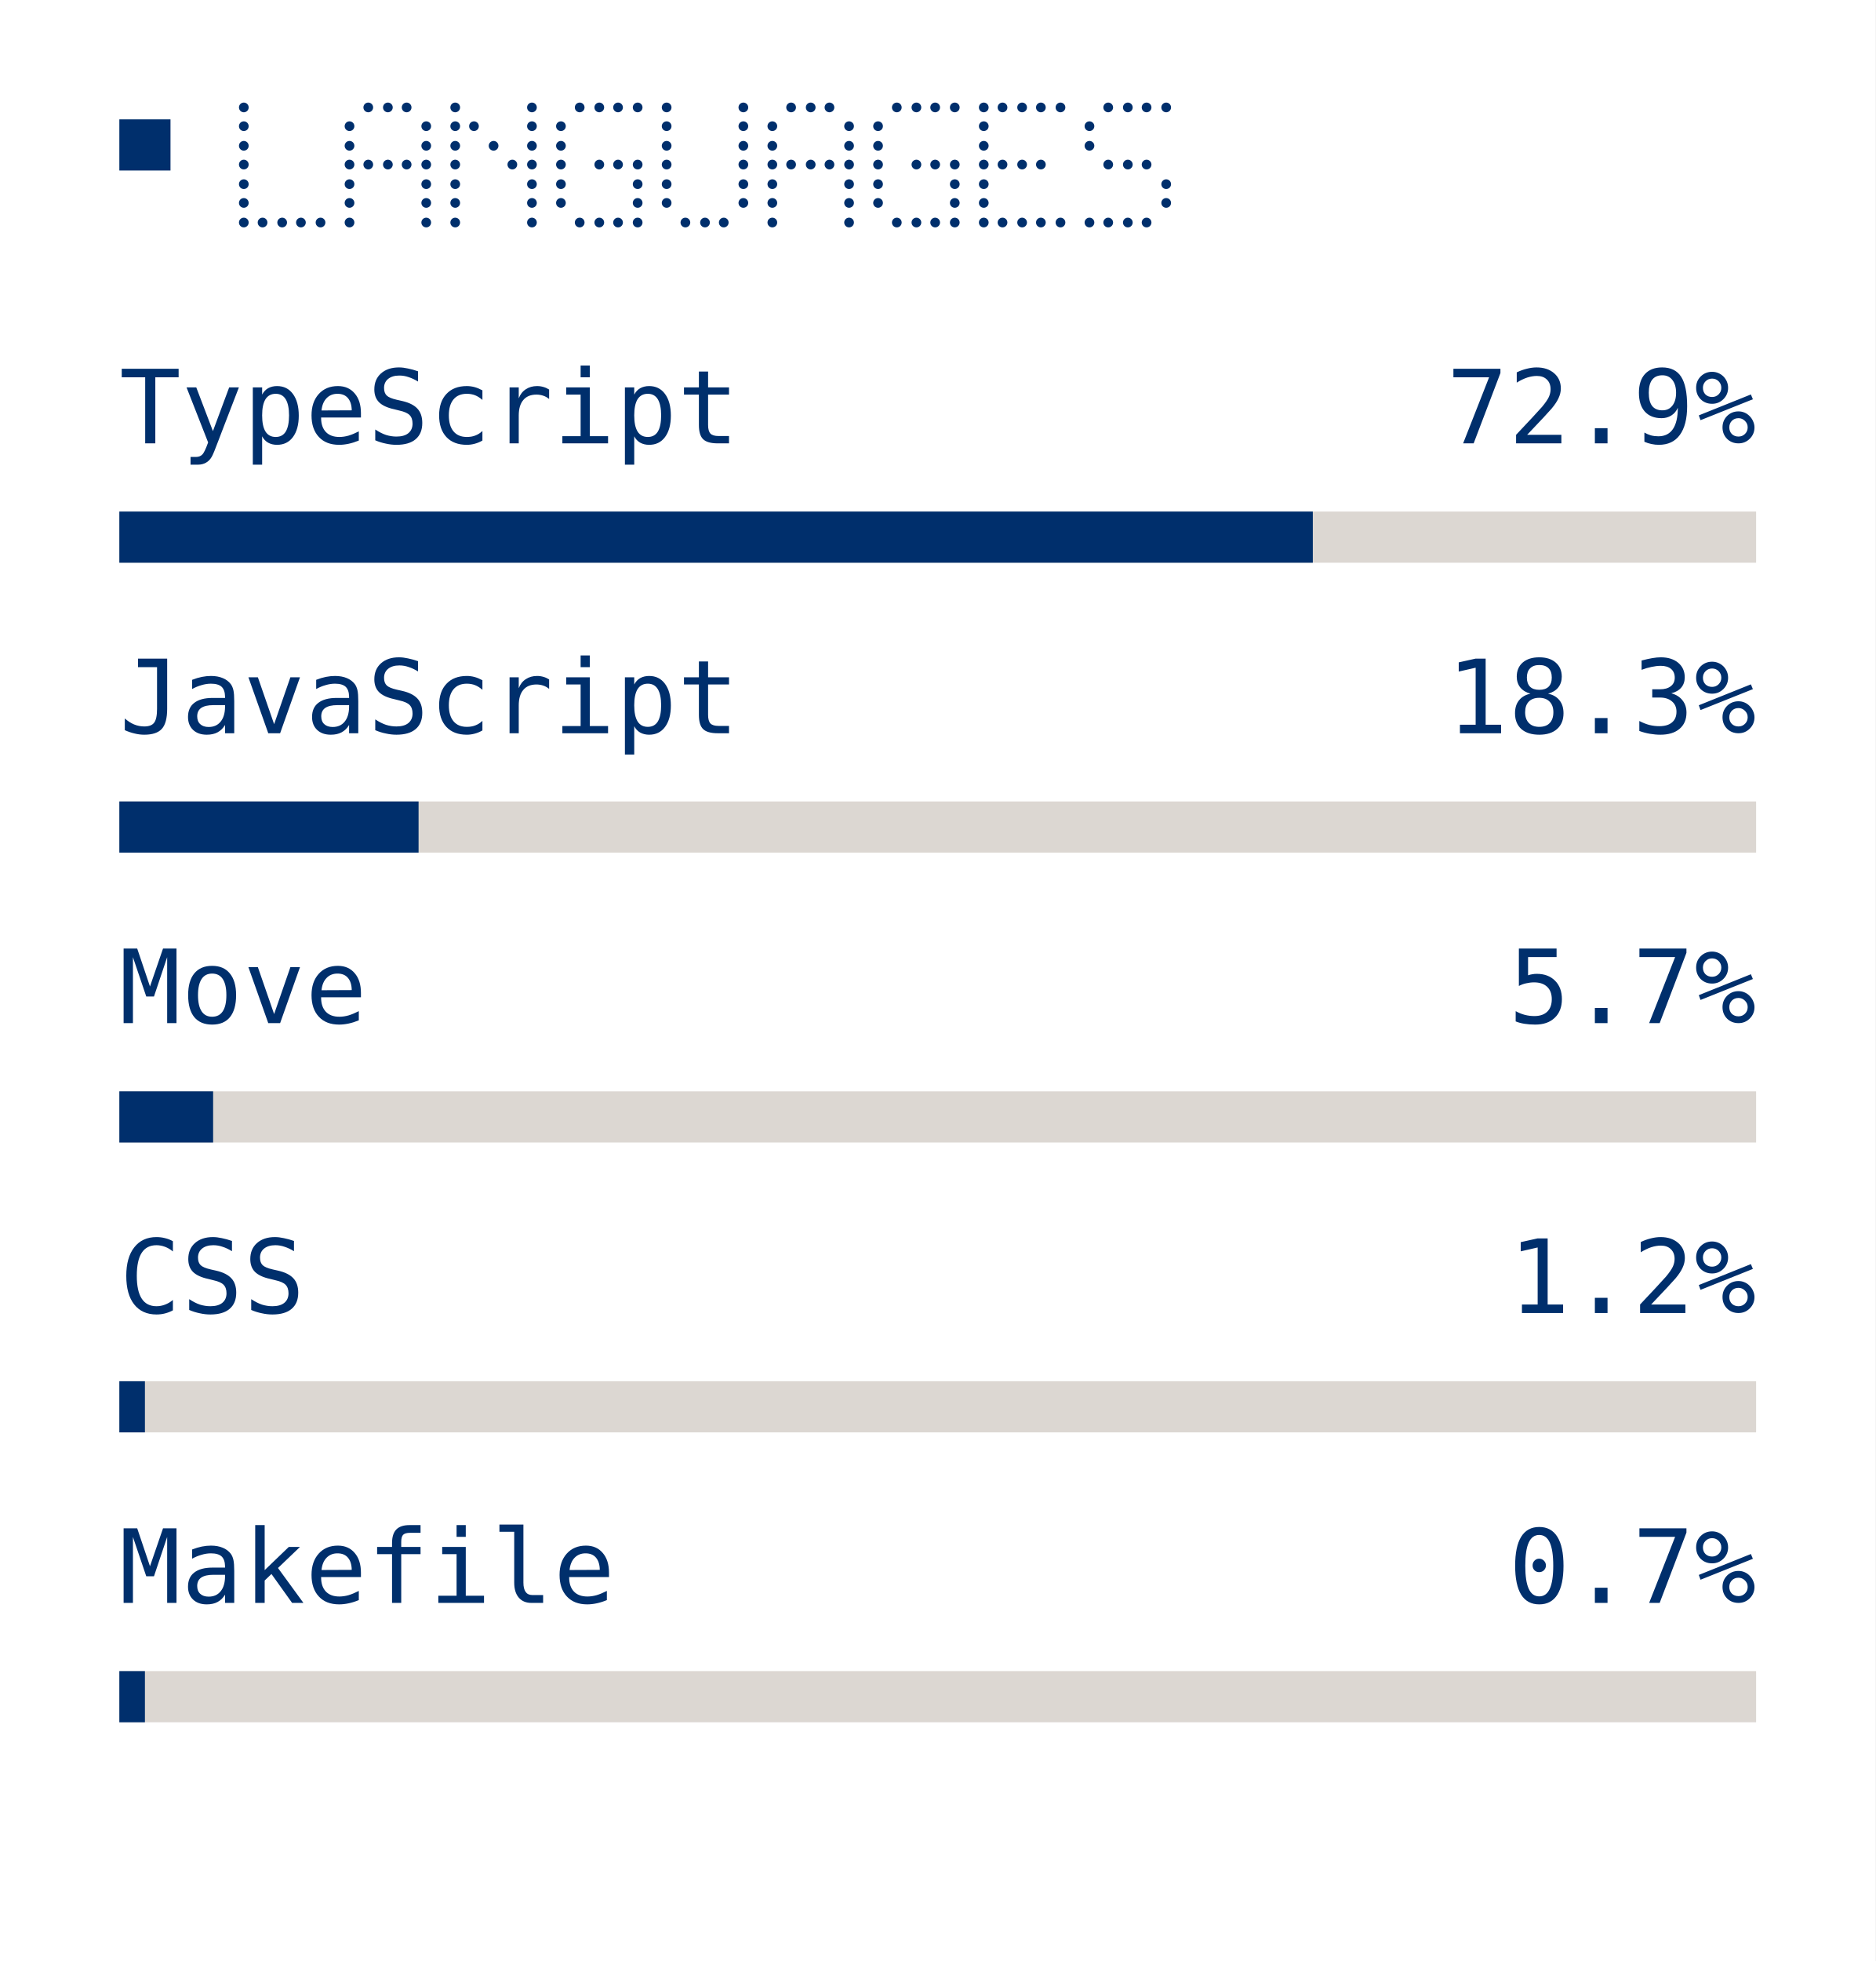
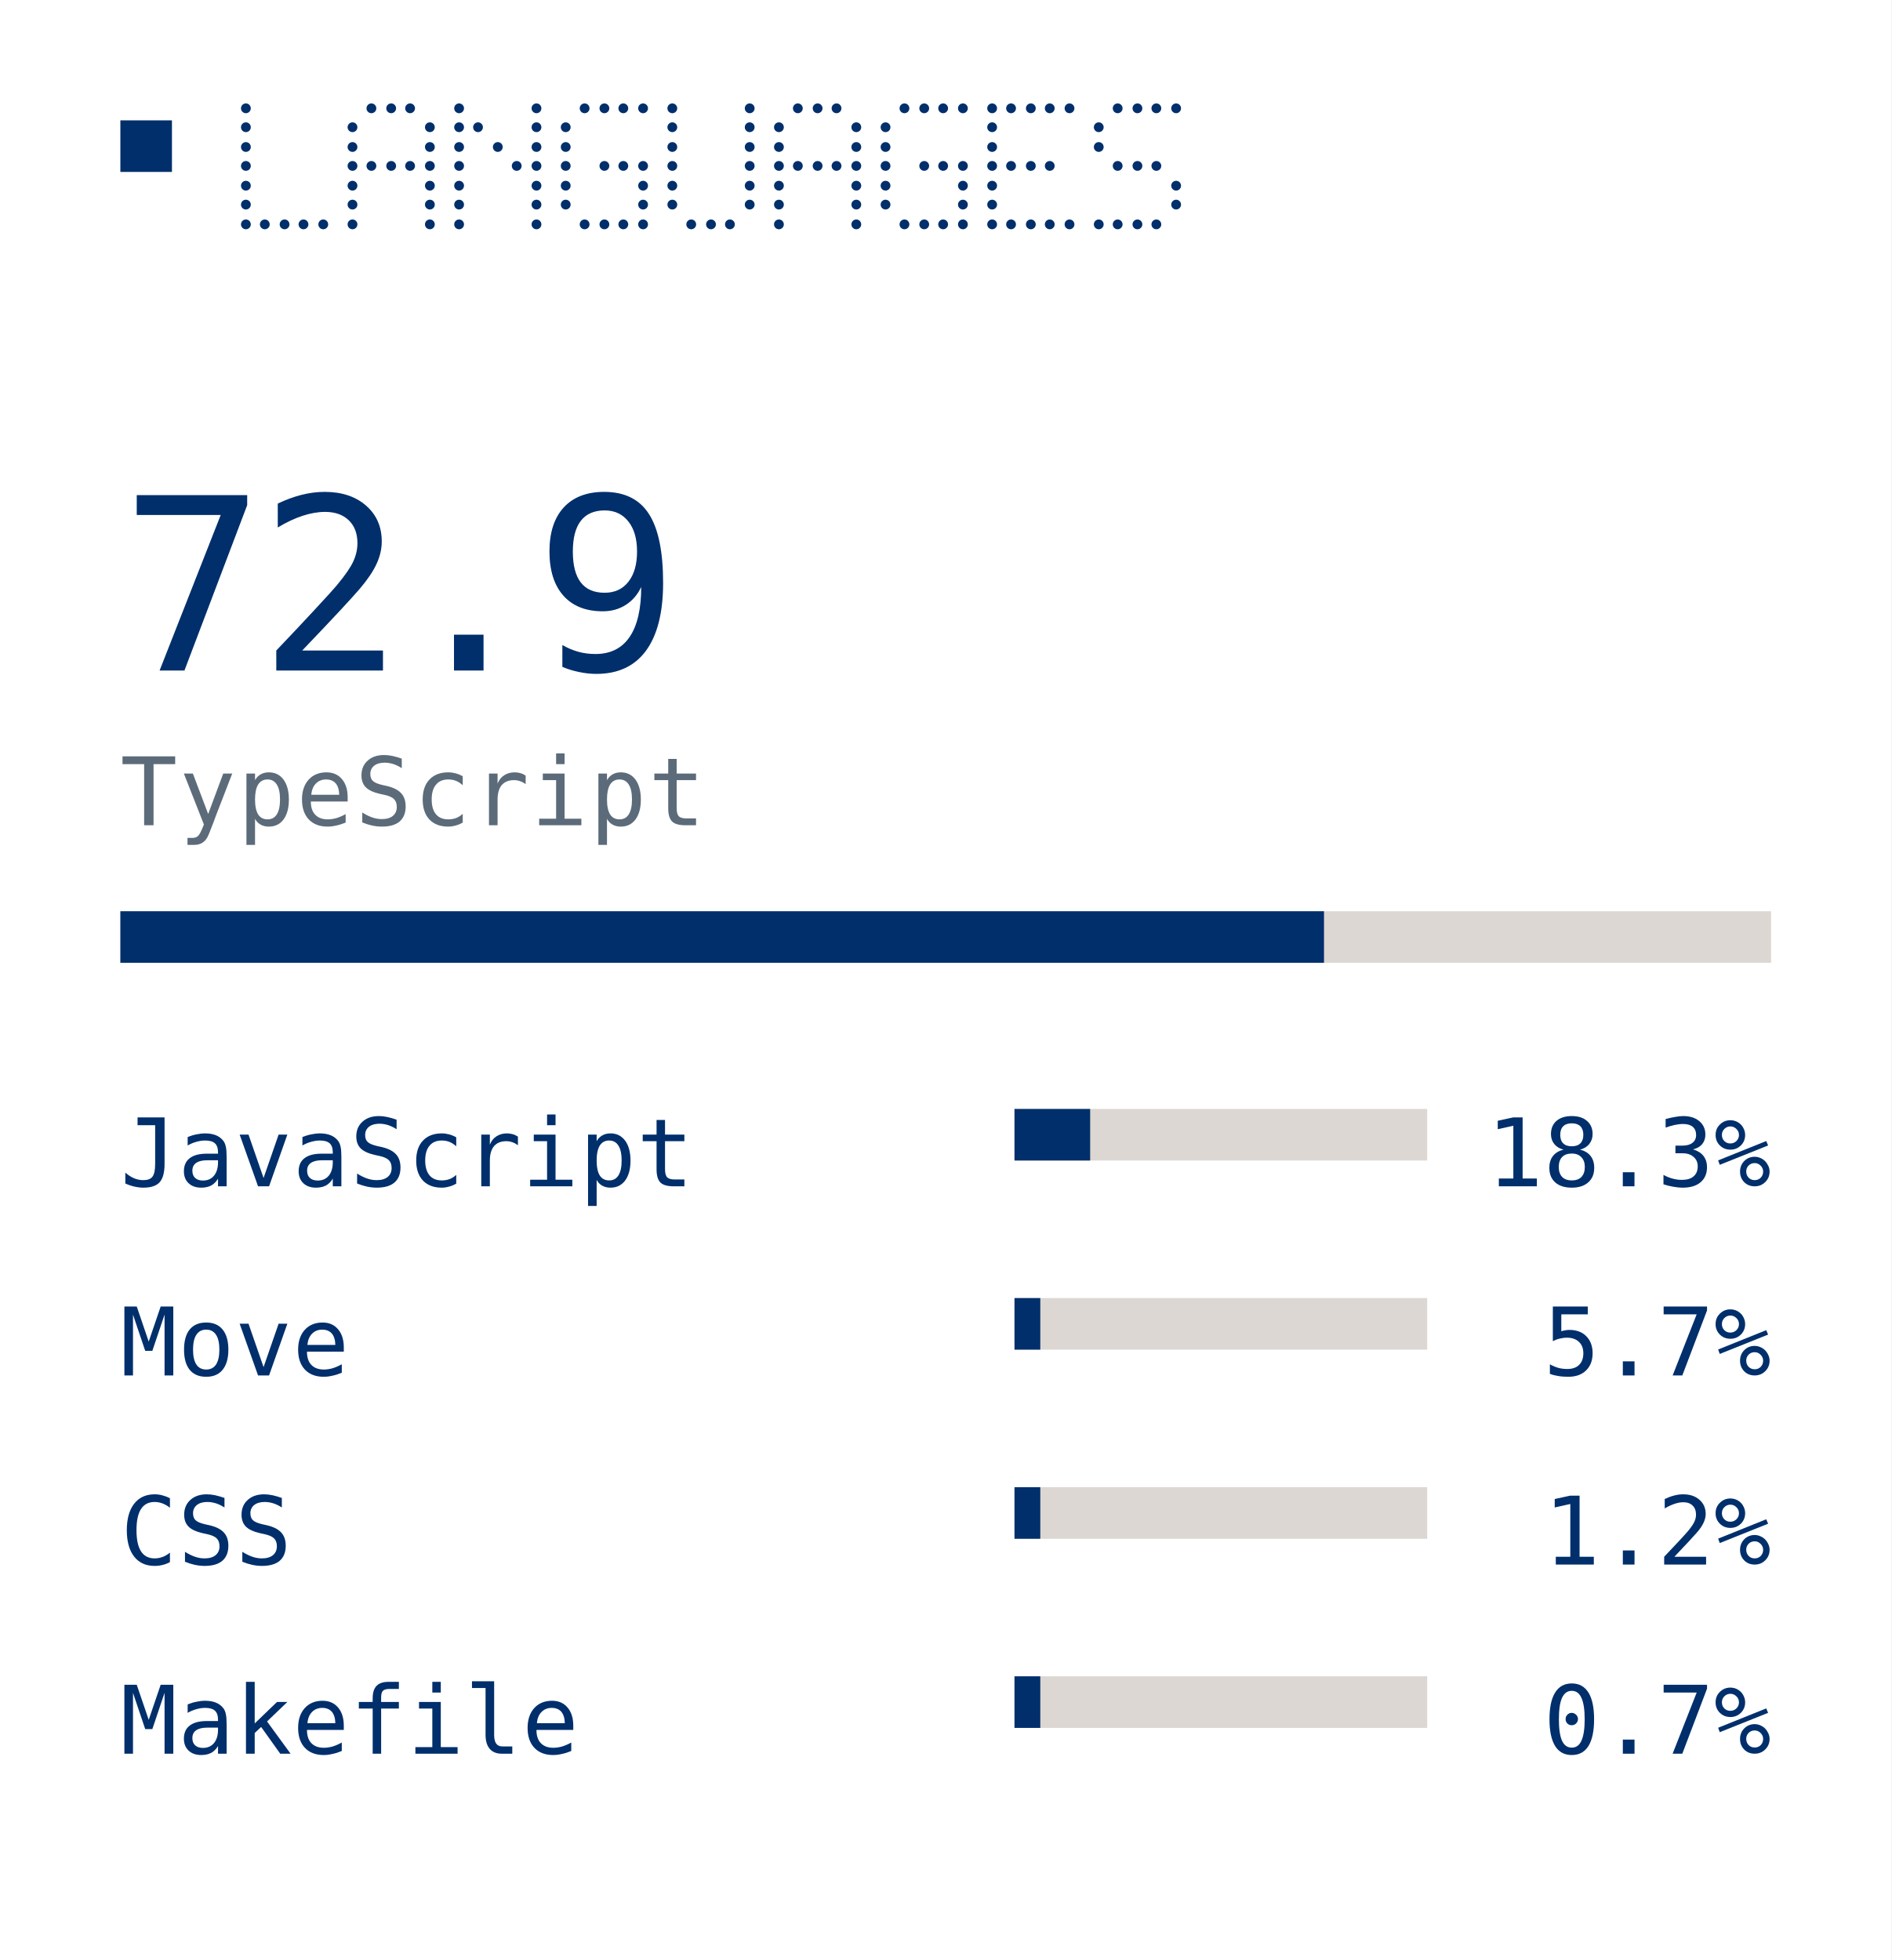
- <svg xmlns="http://www.w3.org/2000/svg" width="220" height="230" viewBox="0 0 220 230" role="img">
-   <rect width="220" height="230" fill="#FFFFFF" />
+ <svg xmlns="http://www.w3.org/2000/svg" width="220" height="228" viewBox="0 0 220 228" role="img">
+   <rect width="220" height="228" fill="#FFFFFF" />
  <rect x="14" y="14" width="6" height="6" fill="#002F6C" />
  <circle cx="28.6" cy="12.6" r="0.57" fill="#002F6C" />
  <circle cx="28.6" cy="14.8" r="0.57" fill="#002F6C" />
  <circle cx="28.6" cy="17.1" r="0.57" fill="#002F6C" />
  <circle cx="28.6" cy="19.3" r="0.57" fill="#002F6C" />
  <circle cx="28.6" cy="21.6" r="0.57" fill="#002F6C" />
  <circle cx="28.6" cy="23.8" r="0.57" fill="#002F6C" />
  <circle cx="28.6" cy="26.1" r="0.57" fill="#002F6C" />
  <circle cx="30.8" cy="26.1" r="0.57" fill="#002F6C" />
  <circle cx="33.1" cy="26.1" r="0.57" fill="#002F6C" />
  <circle cx="35.3" cy="26.1" r="0.57" fill="#002F6C" />
  <circle cx="37.6" cy="26.1" r="0.57" fill="#002F6C" />
  <circle cx="43.2" cy="12.6" r="0.57" fill="#002F6C" />
  <circle cx="45.5" cy="12.6" r="0.57" fill="#002F6C" />
  <circle cx="47.7" cy="12.6" r="0.57" fill="#002F6C" />
  <circle cx="41.0" cy="14.8" r="0.57" fill="#002F6C" />
  <circle cx="50.0" cy="14.8" r="0.57" fill="#002F6C" />
  <circle cx="41.0" cy="17.1" r="0.57" fill="#002F6C" />
  <circle cx="50.0" cy="17.1" r="0.57" fill="#002F6C" />
  <circle cx="41.0" cy="19.3" r="0.57" fill="#002F6C" />
  <circle cx="43.2" cy="19.3" r="0.57" fill="#002F6C" />
  <circle cx="45.5" cy="19.3" r="0.57" fill="#002F6C" />
  <circle cx="47.7" cy="19.3" r="0.57" fill="#002F6C" />
  <circle cx="50.0" cy="19.3" r="0.57" fill="#002F6C" />
  <circle cx="41.0" cy="21.6" r="0.57" fill="#002F6C" />
  <circle cx="50.0" cy="21.6" r="0.57" fill="#002F6C" />
  <circle cx="41.0" cy="23.8" r="0.57" fill="#002F6C" />
  <circle cx="50.0" cy="23.8" r="0.57" fill="#002F6C" />
  <circle cx="41.0" cy="26.1" r="0.57" fill="#002F6C" />
  <circle cx="50.0" cy="26.1" r="0.57" fill="#002F6C" />
  <circle cx="53.4" cy="12.6" r="0.57" fill="#002F6C" />
  <circle cx="62.4" cy="12.6" r="0.57" fill="#002F6C" />
  <circle cx="53.4" cy="14.8" r="0.57" fill="#002F6C" />
  <circle cx="55.6" cy="14.8" r="0.57" fill="#002F6C" />
  <circle cx="62.4" cy="14.8" r="0.57" fill="#002F6C" />
  <circle cx="53.4" cy="17.1" r="0.57" fill="#002F6C" />
  <circle cx="57.9" cy="17.1" r="0.57" fill="#002F6C" />
  <circle cx="62.4" cy="17.1" r="0.57" fill="#002F6C" />
  <circle cx="53.4" cy="19.3" r="0.57" fill="#002F6C" />
  <circle cx="60.1" cy="19.3" r="0.57" fill="#002F6C" />
  <circle cx="62.4" cy="19.3" r="0.57" fill="#002F6C" />
  <circle cx="53.4" cy="21.6" r="0.57" fill="#002F6C" />
  <circle cx="62.4" cy="21.6" r="0.57" fill="#002F6C" />
  <circle cx="53.4" cy="23.8" r="0.57" fill="#002F6C" />
  <circle cx="62.4" cy="23.8" r="0.57" fill="#002F6C" />
  <circle cx="53.4" cy="26.1" r="0.57" fill="#002F6C" />
  <circle cx="62.4" cy="26.1" r="0.57" fill="#002F6C" />
  <circle cx="68.0" cy="12.6" r="0.57" fill="#002F6C" />
  <circle cx="70.3" cy="12.6" r="0.57" fill="#002F6C" />
  <circle cx="72.5" cy="12.6" r="0.57" fill="#002F6C" />
  <circle cx="74.8" cy="12.6" r="0.57" fill="#002F6C" />
  <circle cx="65.8" cy="14.8" r="0.57" fill="#002F6C" />
  <circle cx="65.8" cy="17.1" r="0.57" fill="#002F6C" />
  <circle cx="65.8" cy="19.3" r="0.57" fill="#002F6C" />
  <circle cx="70.3" cy="19.3" r="0.57" fill="#002F6C" />
  <circle cx="72.5" cy="19.3" r="0.57" fill="#002F6C" />
  <circle cx="74.8" cy="19.3" r="0.57" fill="#002F6C" />
  <circle cx="65.8" cy="21.6" r="0.57" fill="#002F6C" />
  <circle cx="74.8" cy="21.6" r="0.57" fill="#002F6C" />
  <circle cx="65.8" cy="23.8" r="0.57" fill="#002F6C" />
  <circle cx="74.8" cy="23.8" r="0.57" fill="#002F6C" />
  <circle cx="68.0" cy="26.1" r="0.57" fill="#002F6C" />
  <circle cx="70.3" cy="26.1" r="0.57" fill="#002F6C" />
  <circle cx="72.5" cy="26.1" r="0.57" fill="#002F6C" />
  <circle cx="74.8" cy="26.1" r="0.57" fill="#002F6C" />
  <circle cx="78.2" cy="12.6" r="0.57" fill="#002F6C" />
  <circle cx="87.2" cy="12.6" r="0.57" fill="#002F6C" />
  <circle cx="78.2" cy="14.8" r="0.57" fill="#002F6C" />
  <circle cx="87.2" cy="14.8" r="0.57" fill="#002F6C" />
  <circle cx="78.2" cy="17.1" r="0.57" fill="#002F6C" />
  <circle cx="87.2" cy="17.1" r="0.57" fill="#002F6C" />
  <circle cx="78.2" cy="19.3" r="0.57" fill="#002F6C" />
  <circle cx="87.2" cy="19.3" r="0.57" fill="#002F6C" />
  <circle cx="78.2" cy="21.6" r="0.57" fill="#002F6C" />
  <circle cx="87.2" cy="21.6" r="0.57" fill="#002F6C" />
  <circle cx="78.2" cy="23.8" r="0.57" fill="#002F6C" />
  <circle cx="87.2" cy="23.8" r="0.57" fill="#002F6C" />
  <circle cx="80.4" cy="26.1" r="0.57" fill="#002F6C" />
  <circle cx="82.7" cy="26.1" r="0.57" fill="#002F6C" />
  <circle cx="84.9" cy="26.1" r="0.57" fill="#002F6C" />
  <circle cx="92.8" cy="12.6" r="0.57" fill="#002F6C" />
  <circle cx="95.1" cy="12.6" r="0.57" fill="#002F6C" />
  <circle cx="97.3" cy="12.6" r="0.57" fill="#002F6C" />
  <circle cx="90.6" cy="14.8" r="0.57" fill="#002F6C" />
  <circle cx="99.6" cy="14.8" r="0.57" fill="#002F6C" />
  <circle cx="90.6" cy="17.1" r="0.57" fill="#002F6C" />
  <circle cx="99.6" cy="17.1" r="0.57" fill="#002F6C" />
  <circle cx="90.6" cy="19.3" r="0.57" fill="#002F6C" />
  <circle cx="92.8" cy="19.3" r="0.57" fill="#002F6C" />
  <circle cx="95.1" cy="19.3" r="0.57" fill="#002F6C" />
  <circle cx="97.3" cy="19.3" r="0.57" fill="#002F6C" />
  <circle cx="99.6" cy="19.3" r="0.57" fill="#002F6C" />
  <circle cx="90.6" cy="21.6" r="0.57" fill="#002F6C" />
  <circle cx="99.6" cy="21.6" r="0.57" fill="#002F6C" />
  <circle cx="90.6" cy="23.8" r="0.57" fill="#002F6C" />
  <circle cx="99.6" cy="23.8" r="0.57" fill="#002F6C" />
  <circle cx="90.6" cy="26.1" r="0.57" fill="#002F6C" />
  <circle cx="99.6" cy="26.1" r="0.57" fill="#002F6C" />
  <circle cx="105.2" cy="12.6" r="0.57" fill="#002F6C" />
  <circle cx="107.5" cy="12.6" r="0.57" fill="#002F6C" />
  <circle cx="109.7" cy="12.6" r="0.57" fill="#002F6C" />
  <circle cx="112.0" cy="12.6" r="0.57" fill="#002F6C" />
  <circle cx="103.0" cy="14.8" r="0.57" fill="#002F6C" />
  <circle cx="103.0" cy="17.1" r="0.57" fill="#002F6C" />
  <circle cx="103.0" cy="19.3" r="0.57" fill="#002F6C" />
  <circle cx="107.5" cy="19.3" r="0.57" fill="#002F6C" />
  <circle cx="109.7" cy="19.3" r="0.57" fill="#002F6C" />
  <circle cx="112.0" cy="19.3" r="0.57" fill="#002F6C" />
  <circle cx="103.0" cy="21.6" r="0.57" fill="#002F6C" />
  <circle cx="112.0" cy="21.6" r="0.57" fill="#002F6C" />
  <circle cx="103.0" cy="23.8" r="0.57" fill="#002F6C" />
  <circle cx="112.0" cy="23.8" r="0.57" fill="#002F6C" />
  <circle cx="105.2" cy="26.1" r="0.57" fill="#002F6C" />
  <circle cx="107.5" cy="26.1" r="0.57" fill="#002F6C" />
  <circle cx="109.7" cy="26.1" r="0.57" fill="#002F6C" />
  <circle cx="112.0" cy="26.1" r="0.57" fill="#002F6C" />
  <circle cx="115.4" cy="12.6" r="0.57" fill="#002F6C" />
  <circle cx="117.6" cy="12.6" r="0.57" fill="#002F6C" />
  <circle cx="119.9" cy="12.6" r="0.57" fill="#002F6C" />
  <circle cx="122.1" cy="12.6" r="0.57" fill="#002F6C" />
  <circle cx="124.4" cy="12.6" r="0.57" fill="#002F6C" />
  <circle cx="115.4" cy="14.8" r="0.57" fill="#002F6C" />
  <circle cx="115.4" cy="17.1" r="0.57" fill="#002F6C" />
  <circle cx="115.4" cy="19.3" r="0.57" fill="#002F6C" />
  <circle cx="117.6" cy="19.3" r="0.57" fill="#002F6C" />
  <circle cx="119.9" cy="19.3" r="0.57" fill="#002F6C" />
  <circle cx="122.1" cy="19.3" r="0.57" fill="#002F6C" />
  <circle cx="115.4" cy="21.6" r="0.57" fill="#002F6C" />
  <circle cx="115.4" cy="23.8" r="0.57" fill="#002F6C" />
  <circle cx="115.4" cy="26.1" r="0.57" fill="#002F6C" />
  <circle cx="117.6" cy="26.1" r="0.57" fill="#002F6C" />
  <circle cx="119.9" cy="26.1" r="0.57" fill="#002F6C" />
  <circle cx="122.1" cy="26.1" r="0.57" fill="#002F6C" />
  <circle cx="124.4" cy="26.1" r="0.57" fill="#002F6C" />
  <circle cx="130.0" cy="12.6" r="0.57" fill="#002F6C" />
  <circle cx="132.3" cy="12.6" r="0.57" fill="#002F6C" />
  <circle cx="134.5" cy="12.6" r="0.57" fill="#002F6C" />
  <circle cx="136.8" cy="12.6" r="0.57" fill="#002F6C" />
  <circle cx="127.8" cy="14.8" r="0.57" fill="#002F6C" />
  <circle cx="127.8" cy="17.1" r="0.57" fill="#002F6C" />
  <circle cx="130.0" cy="19.3" r="0.57" fill="#002F6C" />
  <circle cx="132.3" cy="19.3" r="0.57" fill="#002F6C" />
  <circle cx="134.5" cy="19.3" r="0.57" fill="#002F6C" />
  <circle cx="136.8" cy="21.6" r="0.57" fill="#002F6C" />
  <circle cx="136.8" cy="23.8" r="0.57" fill="#002F6C" />
  <circle cx="127.8" cy="26.1" r="0.57" fill="#002F6C" />
  <circle cx="130.0" cy="26.1" r="0.57" fill="#002F6C" />
  <circle cx="132.3" cy="26.1" r="0.57" fill="#002F6C" />
  <circle cx="134.5" cy="26.1" r="0.57" fill="#002F6C" />
-   <text x="14.0" y="52" fill="#002F6C" text-anchor="start" font-family="ui-monospace, Geist Mono, monospace" font-size="12" letter-spacing="0.05" dominant-baseline="auto">TypeScript</text>
-   <text x="206.0" y="52" fill="#002F6C" text-anchor="end" font-family="ui-monospace, Geist Mono, monospace" font-size="12" letter-spacing="0.05" dominant-baseline="auto">72.9%</text>
-   <rect x="14.0" y="60" width="192.0" height="6" fill="#DCD7D2" />
-   <rect x="14.0" y="60" width="140.0" height="6" fill="#002F6C" />
-   <text x="14.0" y="86" fill="#002F6C" text-anchor="start" font-family="ui-monospace, Geist Mono, monospace" font-size="12" letter-spacing="0.05" dominant-baseline="auto">JavaScript</text>
-   <text x="206.0" y="86" fill="#002F6C" text-anchor="end" font-family="ui-monospace, Geist Mono, monospace" font-size="12" letter-spacing="0.05" dominant-baseline="auto">18.3%</text>
-   <rect x="14.0" y="94" width="192.0" height="6" fill="#DCD7D2" />
-   <rect x="14.0" y="94" width="35.1" height="6" fill="#002F6C" />
-   <text x="14.0" y="120" fill="#002F6C" text-anchor="start" font-family="ui-monospace, Geist Mono, monospace" font-size="12" letter-spacing="0.05" dominant-baseline="auto">Move</text>
-   <text x="206.0" y="120" fill="#002F6C" text-anchor="end" font-family="ui-monospace, Geist Mono, monospace" font-size="12" letter-spacing="0.05" dominant-baseline="auto">5.7%</text>
-   <rect x="14.0" y="128" width="192.0" height="6" fill="#DCD7D2" />
-   <rect x="14.0" y="128" width="11.0" height="6" fill="#002F6C" />
-   <text x="14.0" y="154" fill="#002F6C" text-anchor="start" font-family="ui-monospace, Geist Mono, monospace" font-size="12" letter-spacing="0.05" dominant-baseline="auto">CSS</text>
-   <text x="206.0" y="154" fill="#002F6C" text-anchor="end" font-family="ui-monospace, Geist Mono, monospace" font-size="12" letter-spacing="0.05" dominant-baseline="auto">1.2%</text>
-   <rect x="14.0" y="162" width="192.0" height="6" fill="#DCD7D2" />
-   <rect x="14.0" y="162" width="3.0" height="6" fill="#002F6C" />
-   <text x="14.0" y="188" fill="#002F6C" text-anchor="start" font-family="ui-monospace, Geist Mono, monospace" font-size="12" letter-spacing="0.05" dominant-baseline="auto">Makefile</text>
-   <text x="206.0" y="188" fill="#002F6C" text-anchor="end" font-family="ui-monospace, Geist Mono, monospace" font-size="12" letter-spacing="0.05" dominant-baseline="auto">0.7%</text>
-   <rect x="14.0" y="196" width="192.0" height="6" fill="#DCD7D2" />
-   <rect x="14.0" y="196" width="3.0" height="6" fill="#002F6C" />
+   <text x="14" y="78" fill="#002F6C" text-anchor="start" font-family="ui-monospace, Geist Mono, monospace" font-size="28" letter-spacing="-0.8" dominant-baseline="auto">72.9</text>
+   <text x="14" y="96" fill="#5C6B7A" text-anchor="start" font-family="ui-monospace, Geist Mono, monospace" font-size="11" letter-spacing="0.2" dominant-baseline="auto">TypeScript</text>
+   <rect x="14.0" y="106.0" width="192.0" height="6" fill="#DCD7D2" />
+   <rect x="14.0" y="106.0" width="140.0" height="6" fill="#002F6C" />
+   <text x="14" y="138" fill="#002F6C" text-anchor="start" font-family="ui-monospace, Geist Mono, monospace" font-size="11" letter-spacing="0.05" dominant-baseline="auto">JavaScript</text>
+   <text x="206" y="138" fill="#002F6C" text-anchor="end" font-family="ui-monospace, Geist Mono, monospace" font-size="11" letter-spacing="0" dominant-baseline="auto">18.3%</text>
+   <rect x="118.0" y="129.0" width="48.0" height="6" fill="#DCD7D2" />
+   <rect x="118.0" y="129.0" width="8.8" height="6" fill="#002F6C" />
+   <text x="14" y="160" fill="#002F6C" text-anchor="start" font-family="ui-monospace, Geist Mono, monospace" font-size="11" letter-spacing="0.05" dominant-baseline="auto">Move</text>
+   <text x="206" y="160" fill="#002F6C" text-anchor="end" font-family="ui-monospace, Geist Mono, monospace" font-size="11" letter-spacing="0" dominant-baseline="auto">5.7%</text>
+   <rect x="118.0" y="151.0" width="48.0" height="6" fill="#DCD7D2" />
+   <rect x="118.0" y="151.0" width="3.0" height="6" fill="#002F6C" />
+   <text x="14" y="182" fill="#002F6C" text-anchor="start" font-family="ui-monospace, Geist Mono, monospace" font-size="11" letter-spacing="0.05" dominant-baseline="auto">CSS</text>
+   <text x="206" y="182" fill="#002F6C" text-anchor="end" font-family="ui-monospace, Geist Mono, monospace" font-size="11" letter-spacing="0" dominant-baseline="auto">1.2%</text>
+   <rect x="118.0" y="173.0" width="48.0" height="6" fill="#DCD7D2" />
+   <rect x="118.0" y="173.0" width="3.0" height="6" fill="#002F6C" />
+   <text x="14" y="204" fill="#002F6C" text-anchor="start" font-family="ui-monospace, Geist Mono, monospace" font-size="11" letter-spacing="0.05" dominant-baseline="auto">Makefile</text>
+   <text x="206" y="204" fill="#002F6C" text-anchor="end" font-family="ui-monospace, Geist Mono, monospace" font-size="11" letter-spacing="0" dominant-baseline="auto">0.7%</text>
+   <rect x="118.0" y="195.0" width="48.0" height="6" fill="#DCD7D2" />
+   <rect x="118.0" y="195.0" width="3.0" height="6" fill="#002F6C" />
</svg>
